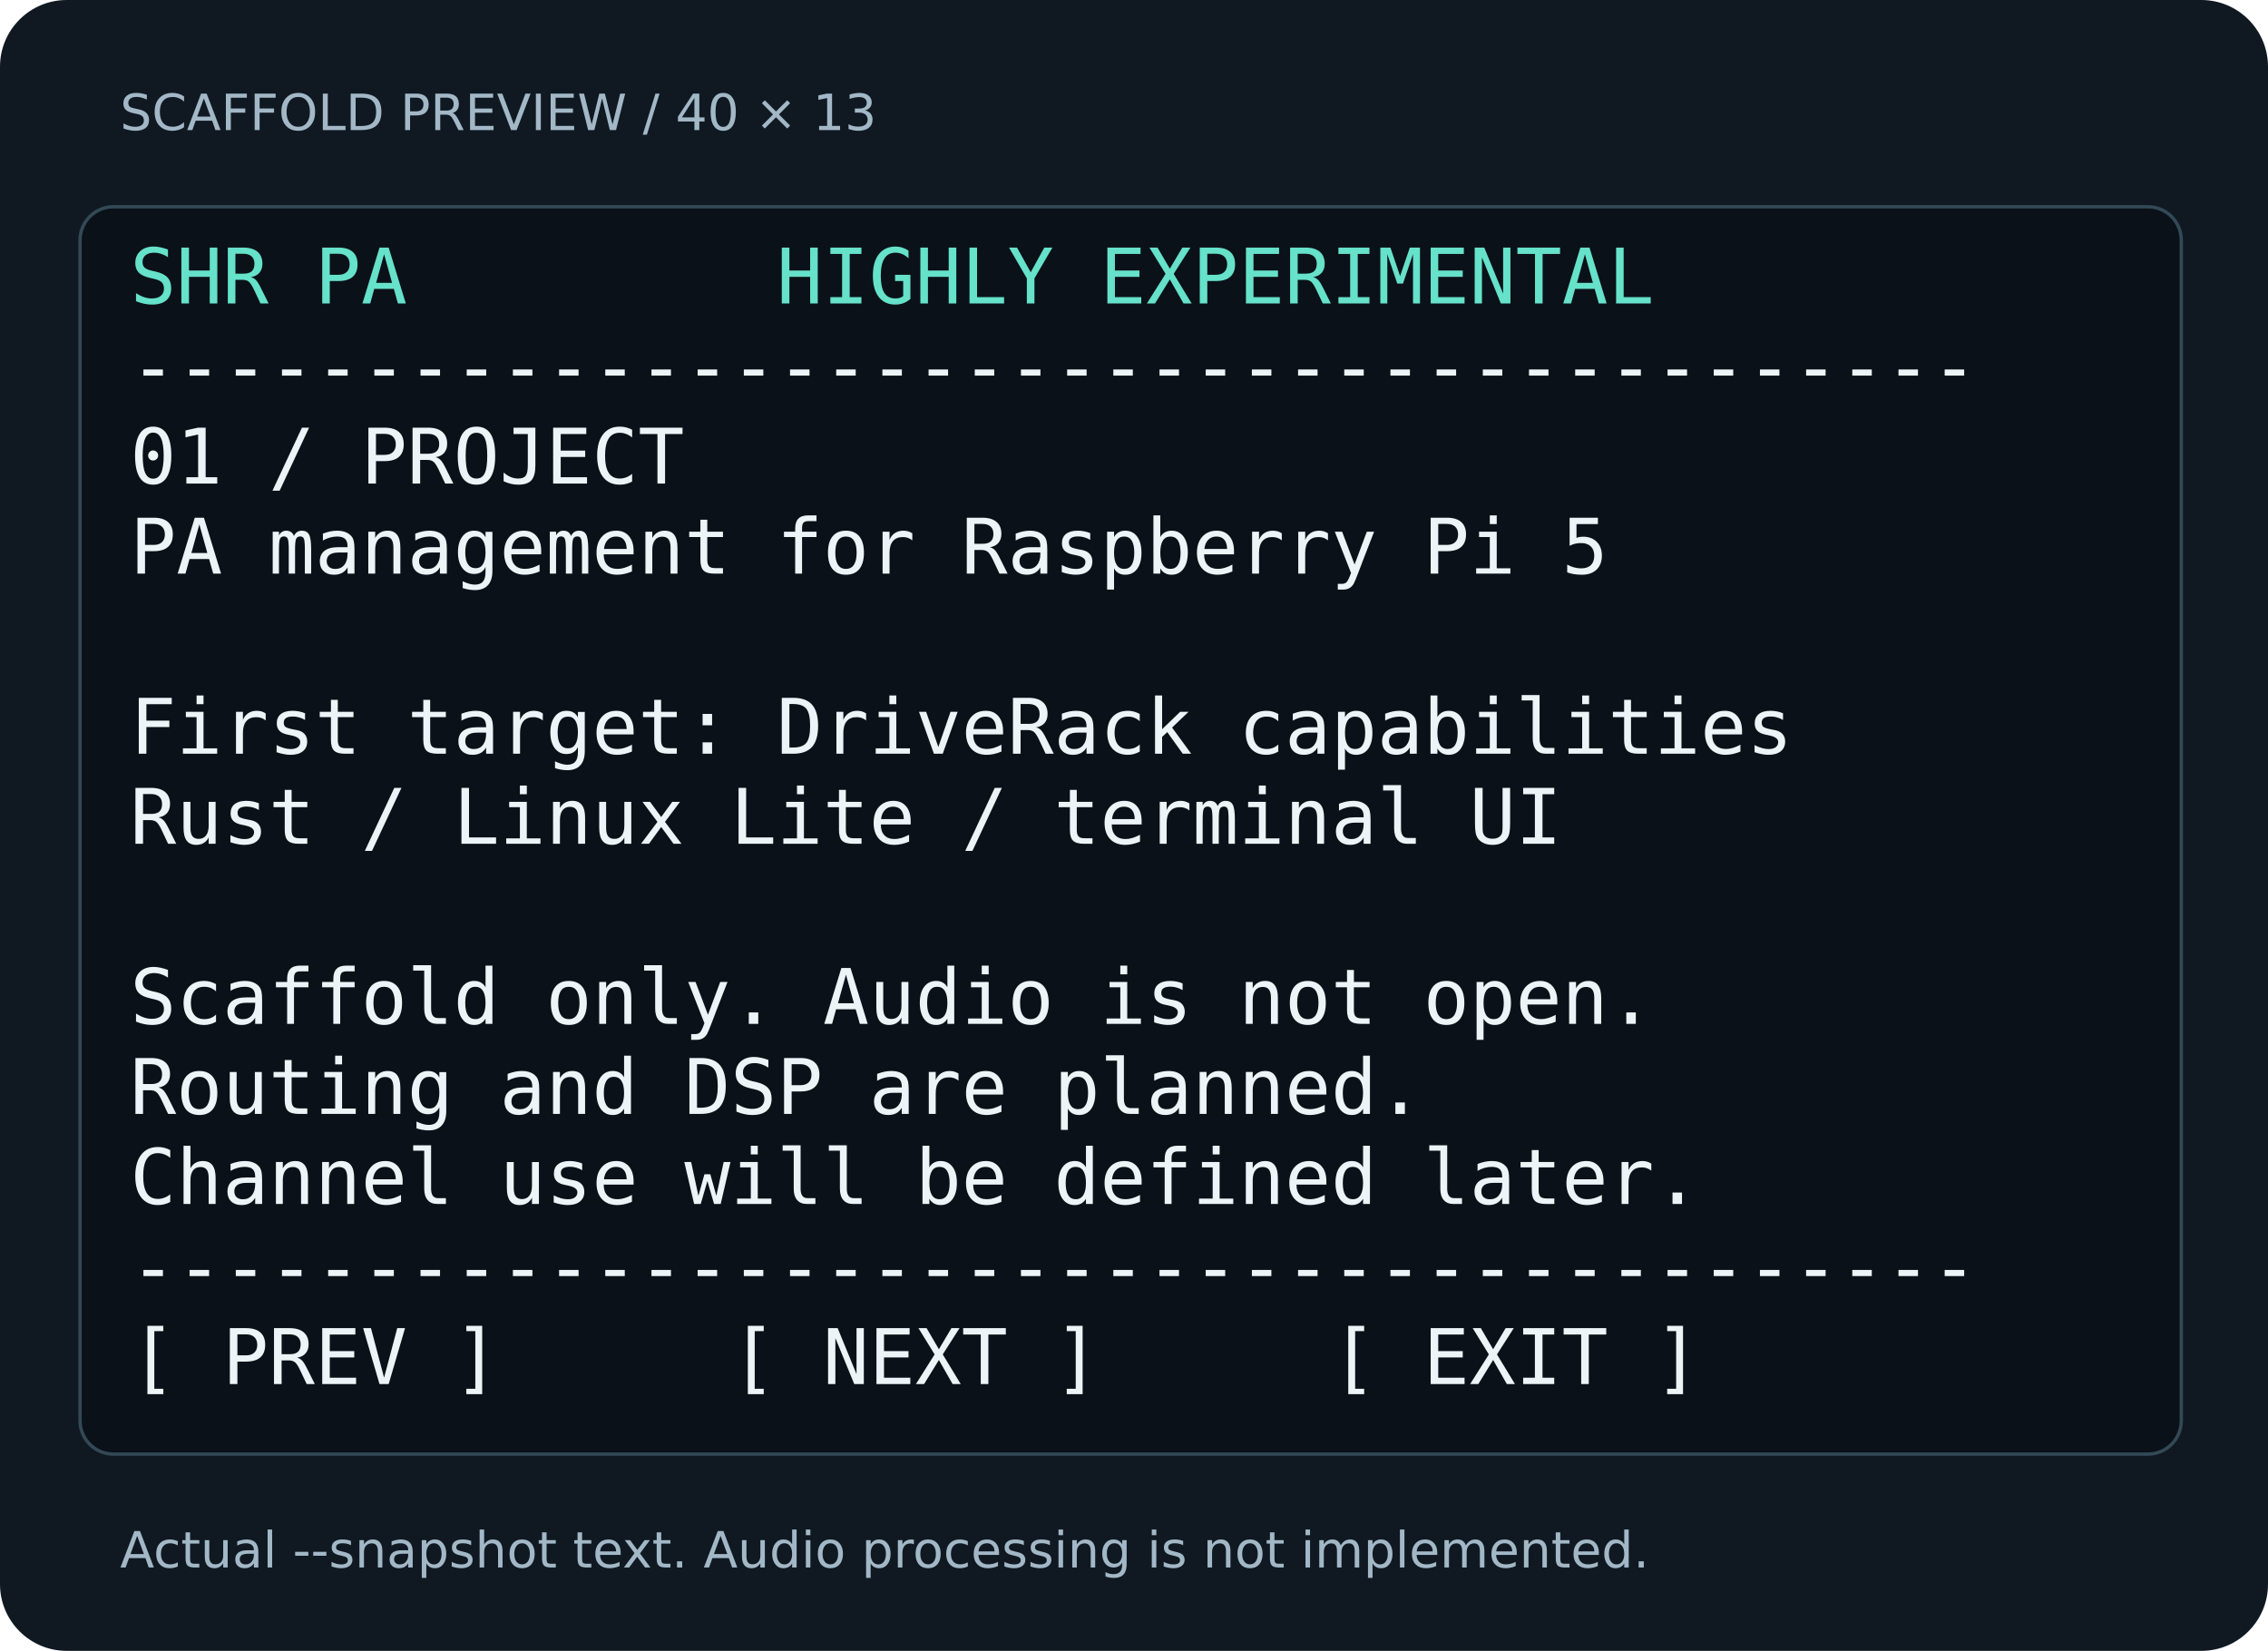
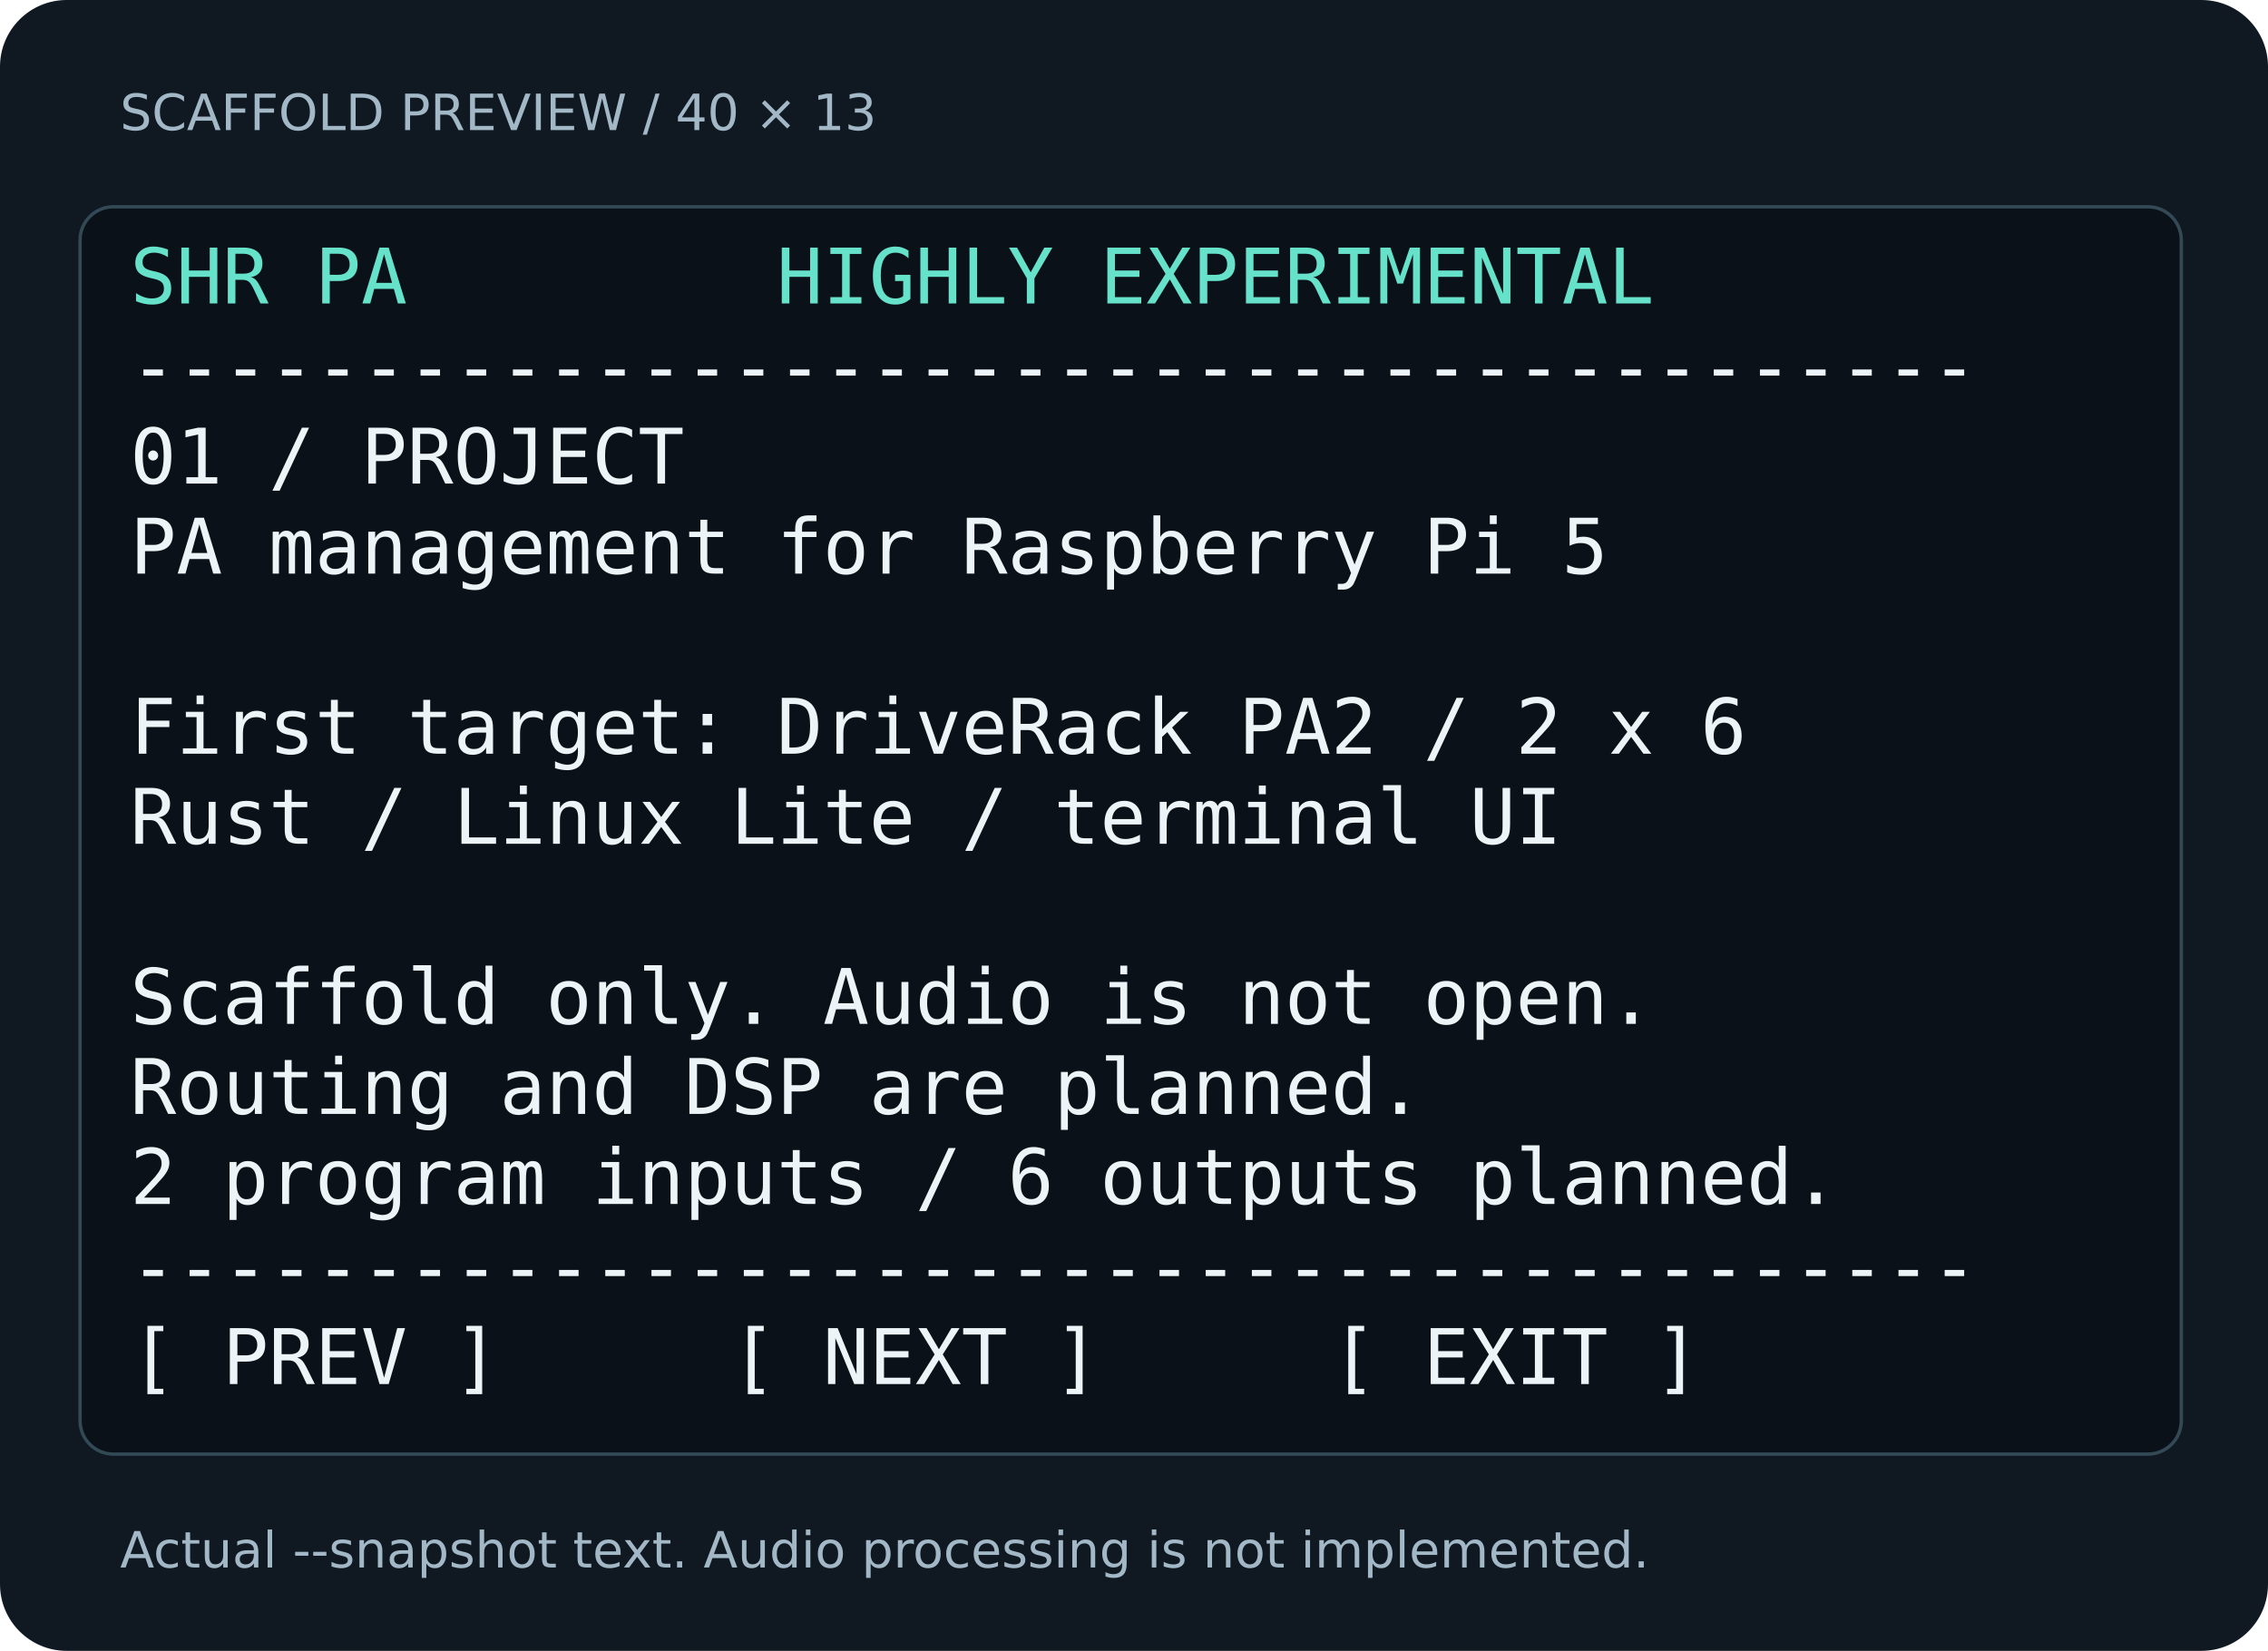
<svg xmlns="http://www.w3.org/2000/svg" width="680" height="495" viewBox="0 0 680 495" role="img" aria-labelledby="title desc">
  <rect width="680" height="495" rx="20" fill="#101922" />
  <g font-family="DejaVu Sans, sans-serif">
    <text x="36" y="39" font-size="15" fill="#a3b8c6">SCAFFOLD PREVIEW / 40 × 13</text>
    <rect x="24" y="62" width="630" height="374" rx="10" fill="#0b1118" stroke="#334956" />
    <text x="39" y="91" font-size="23" fill="#66e1ca" font-family="DejaVu Sans Mono, monospace" xml:space="preserve">SHR PA        HIGHLY EXPERIMENTAL</text>
    <text x="39" y="118" font-size="23" fill="#edf4f7" font-family="DejaVu Sans Mono, monospace" xml:space="preserve">----------------------------------------</text>
    <text x="39" y="145" font-size="23" fill="#edf4f7" font-family="DejaVu Sans Mono, monospace" xml:space="preserve">01 / PROJECT</text>
    <text x="39" y="172" font-size="23" fill="#edf4f7" font-family="DejaVu Sans Mono, monospace" xml:space="preserve">PA management for Raspberry Pi 5</text>
    <text x="39" y="199" font-size="23" fill="#edf4f7" font-family="DejaVu Sans Mono, monospace" xml:space="preserve" />
-     <text x="39" y="226" font-size="23" fill="#edf4f7" font-family="DejaVu Sans Mono, monospace" xml:space="preserve">First target: DriveRack capabilities</text>
+     <text x="39" y="226" font-size="23" fill="#edf4f7" font-family="DejaVu Sans Mono, monospace" xml:space="preserve">First target: DriveRack PA2 / 2 x 6</text>
    <text x="39" y="253" font-size="23" fill="#edf4f7" font-family="DejaVu Sans Mono, monospace" xml:space="preserve">Rust / Linux Lite / terminal UI</text>
    <text x="39" y="280" font-size="23" fill="#edf4f7" font-family="DejaVu Sans Mono, monospace" xml:space="preserve" />
    <text x="39" y="307" font-size="23" fill="#edf4f7" font-family="DejaVu Sans Mono, monospace" xml:space="preserve">Scaffold only. Audio is not open.</text>
    <text x="39" y="334" font-size="23" fill="#edf4f7" font-family="DejaVu Sans Mono, monospace" xml:space="preserve">Routing and DSP are planned.</text>
-     <text x="39" y="361" font-size="23" fill="#edf4f7" font-family="DejaVu Sans Mono, monospace" xml:space="preserve">Channel use will be defined later.</text>
+     <text x="39" y="361" font-size="23" fill="#edf4f7" font-family="DejaVu Sans Mono, monospace" xml:space="preserve">2 program inputs / 6 outputs planned.</text>
    <text x="39" y="388" font-size="23" fill="#edf4f7" font-family="DejaVu Sans Mono, monospace" xml:space="preserve">----------------------------------------</text>
    <text x="39" y="415" font-size="23" fill="#edf4f7" font-family="DejaVu Sans Mono, monospace" xml:space="preserve">[ PREV ]     [ NEXT ]     [ EXIT ]      </text>
    <text x="36" y="470" font-size="15" fill="#a3b8c6">Actual --snapshot text. Audio processing is not implemented.</text>
  </g>
</svg>
